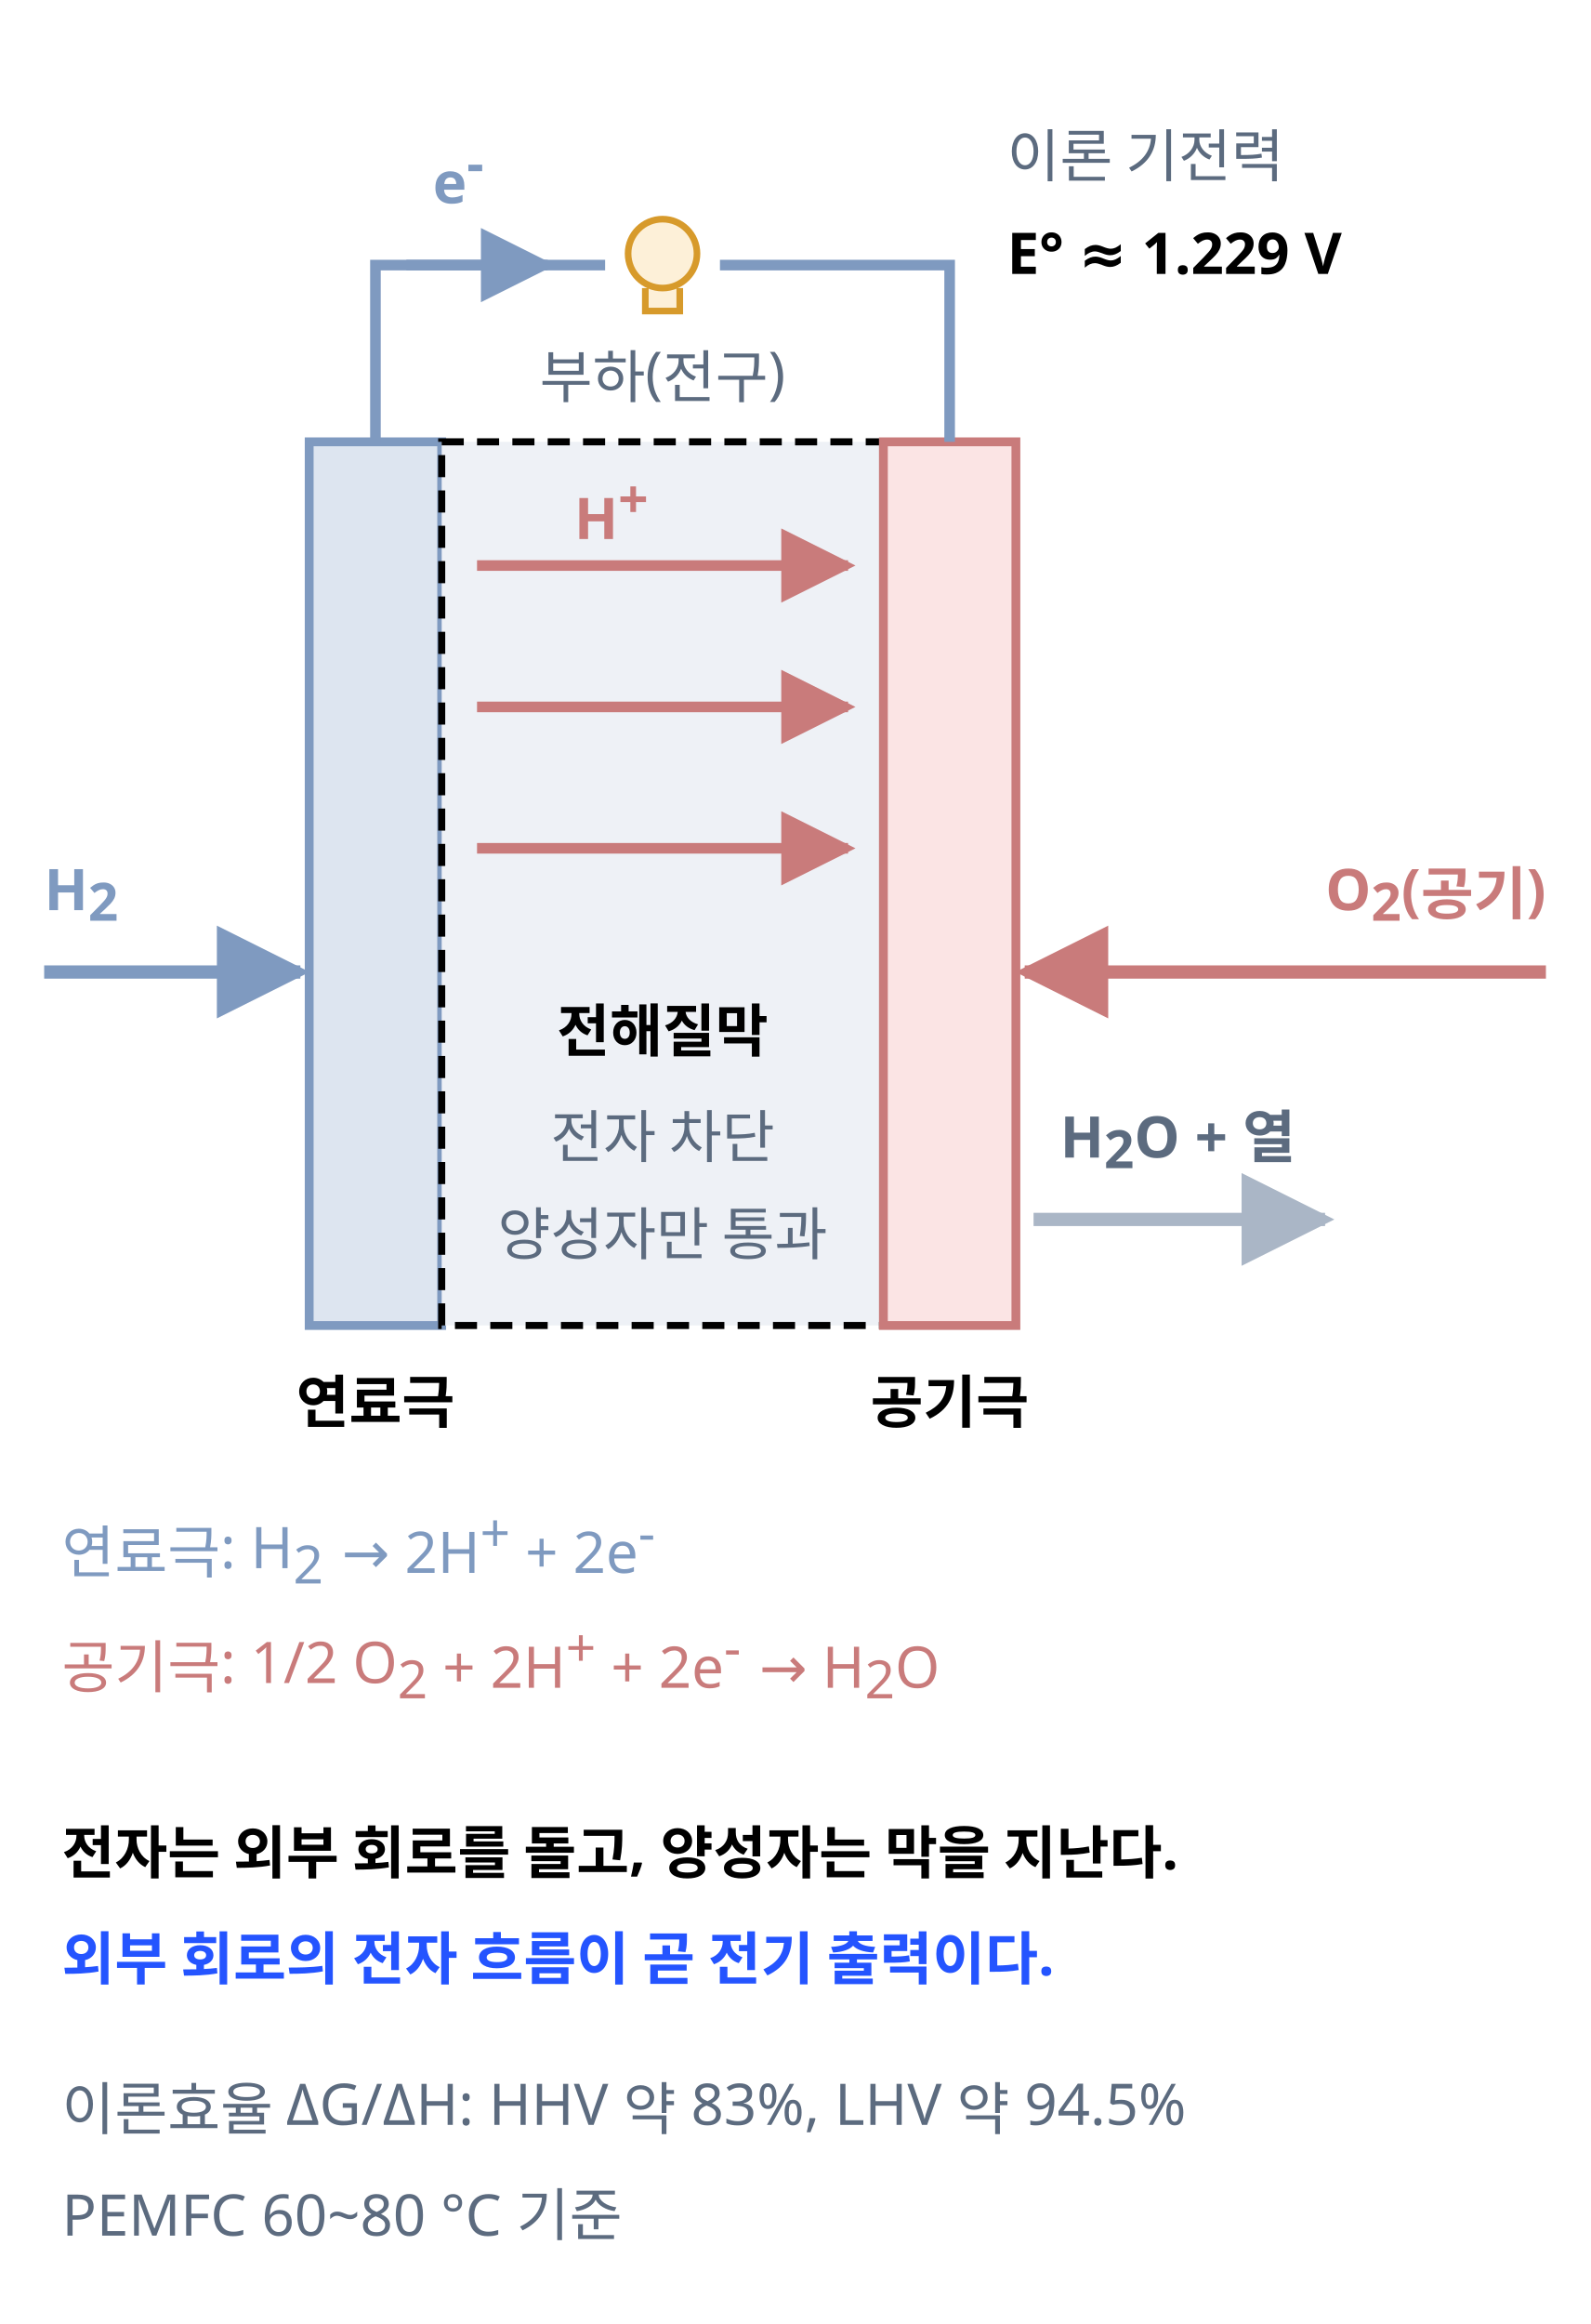
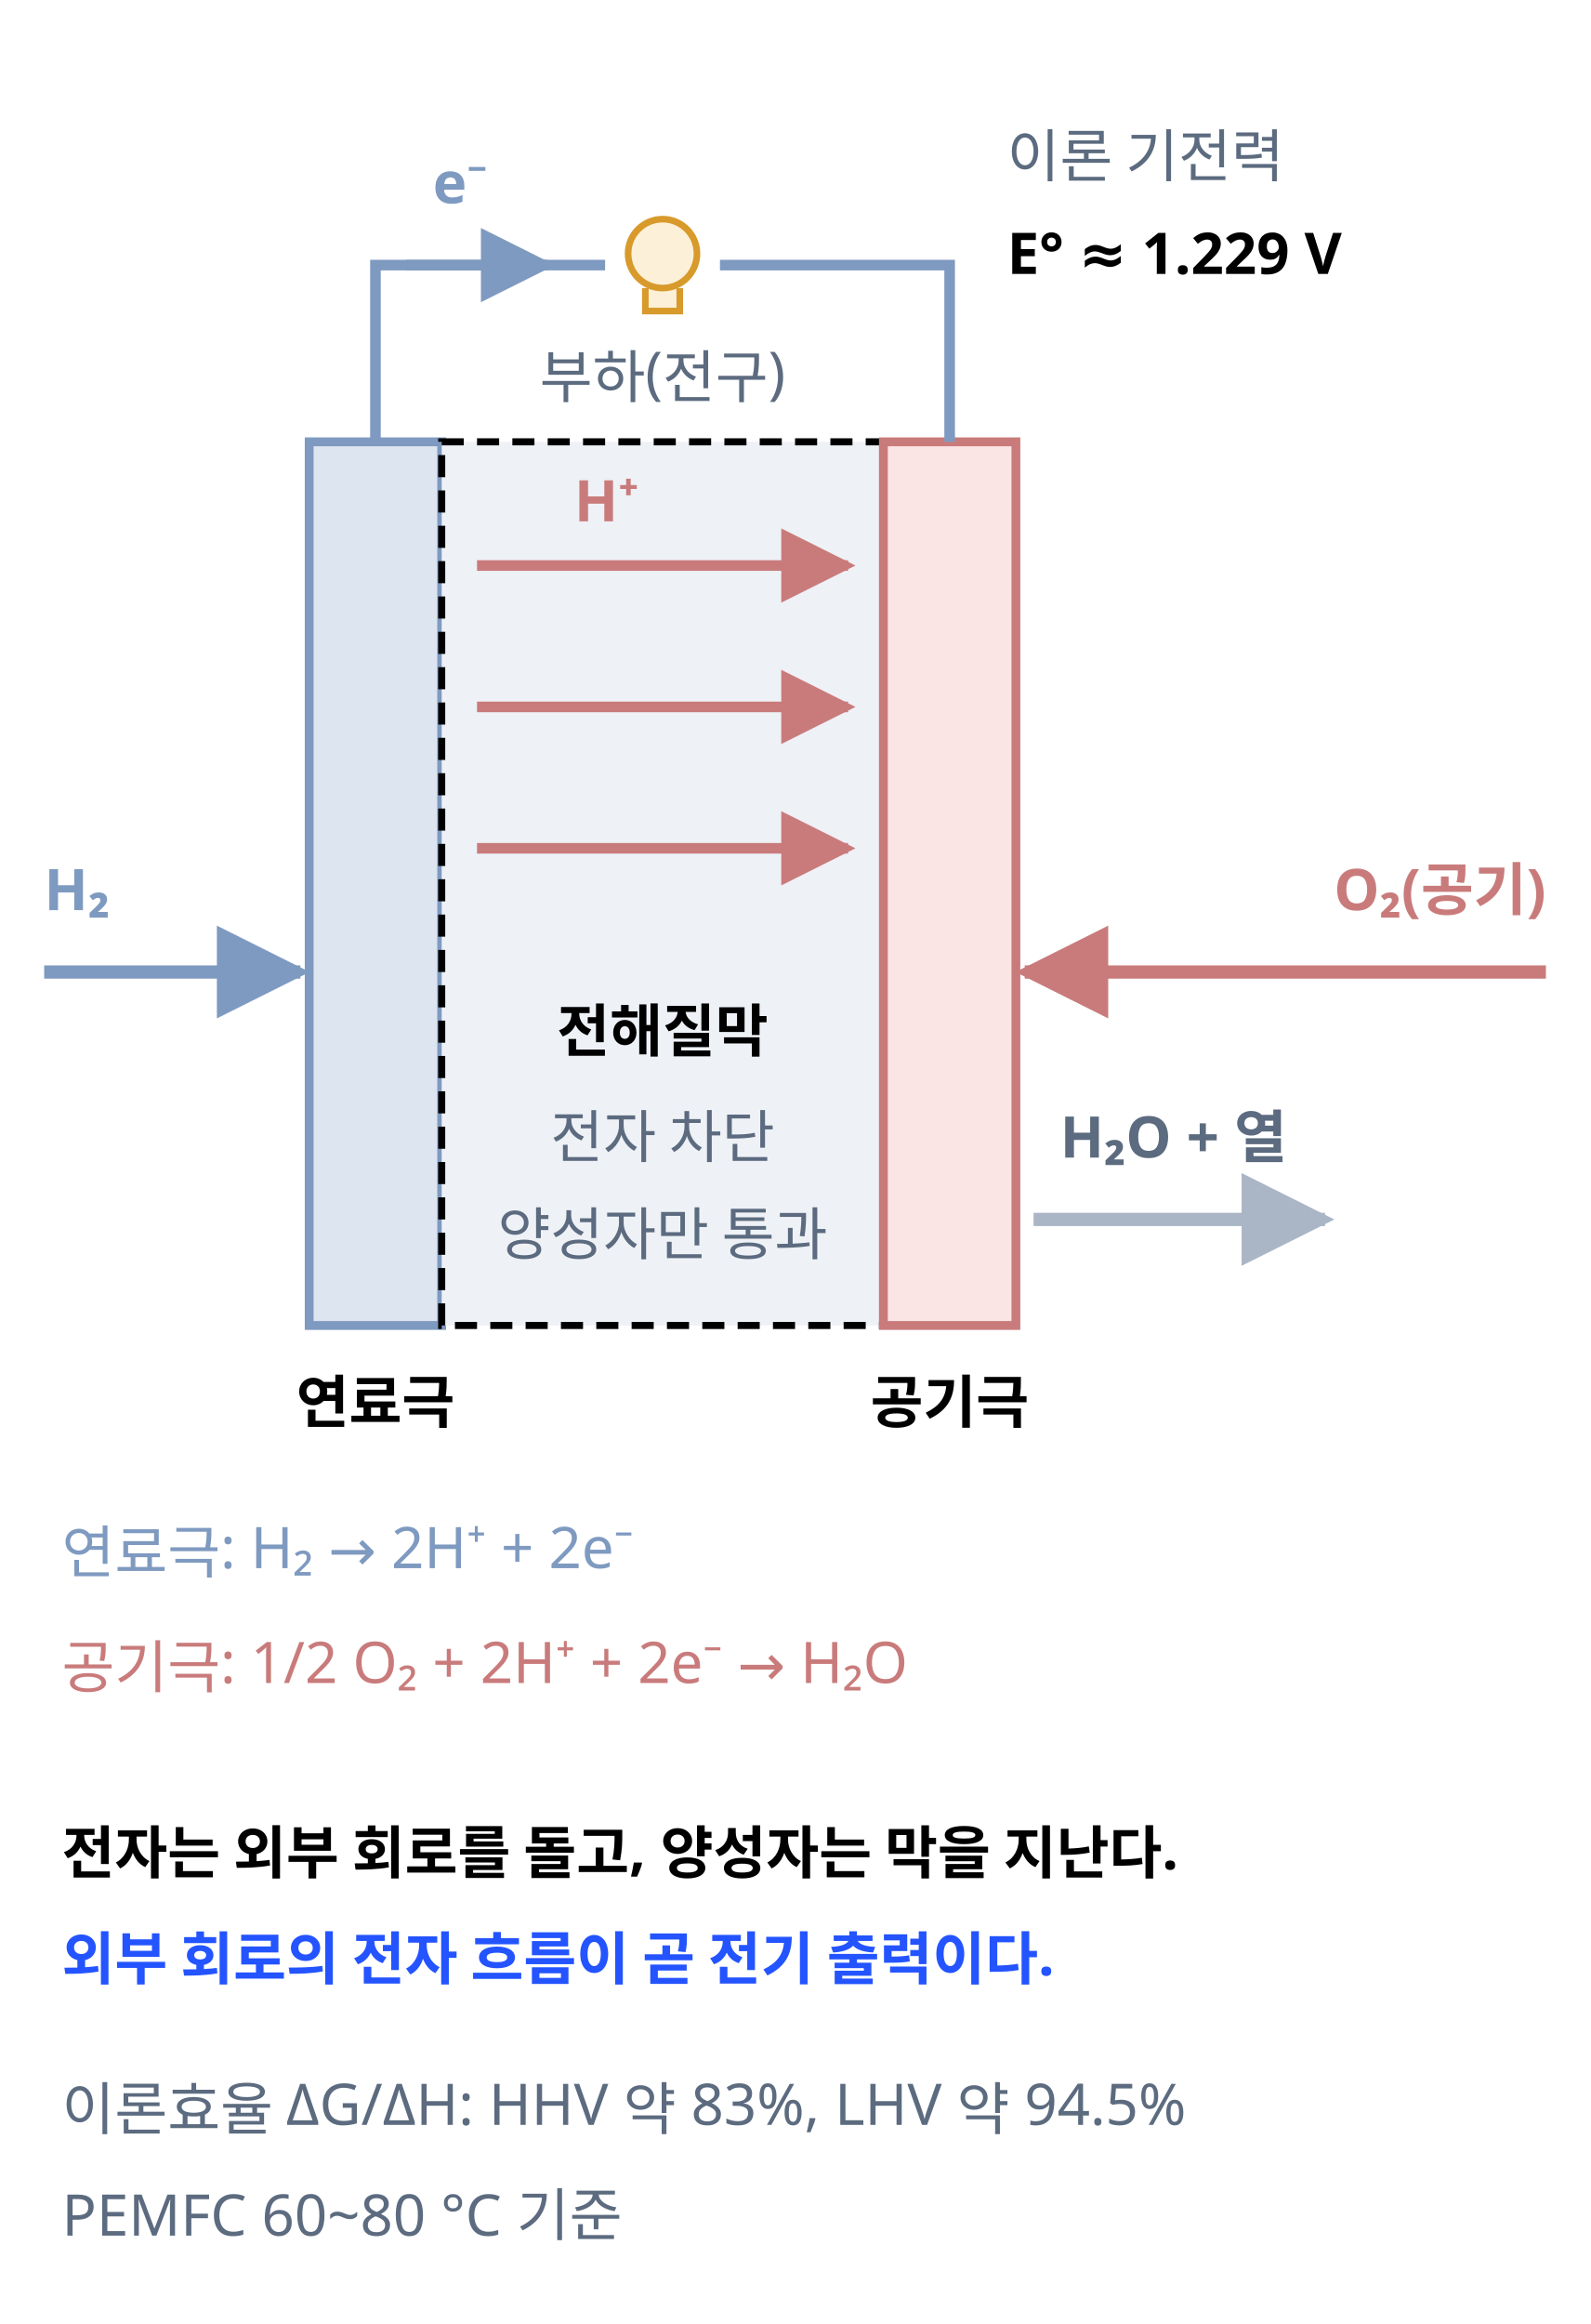
<svg xmlns="http://www.w3.org/2000/svg" class="si si-illus" viewBox="0 0 360 526" style="max-width:360px;color:var(--si-ink,var(--text,#1f2328))" role="img" aria-labelledby="fuel-cell-technology-t" font-family="'Pretendard','Noto Sans KR','Apple SD Gothic Neo',sans-serif" font-size="13" fill="currentColor">
  <defs>
    <marker id="fuel-cell-technology-ar" viewBox="0 0 10 10" refX="9" refY="5" markerWidth="7" markerHeight="7" orient="auto-start-reverse">
      <path d="M0,0L10,5L0,10z" style="fill:var(--si-blue-s,#7f9ac0)" />
    </marker>
    <marker id="fuel-cell-technology-ar-1" viewBox="0 0 10 10" refX="9" refY="5" markerWidth="7" markerHeight="7" orient="auto-start-reverse">
      <path d="M0,0L10,5L0,10z" style="fill:var(--si-rose-s,#c97b7b)" />
    </marker>
    <marker id="fuel-cell-technology-ar-2" viewBox="0 0 10 10" refX="9" refY="5" markerWidth="7" markerHeight="7" orient="auto-start-reverse">
      <path d="M0,0L10,5L0,10z" style="fill:var(--si-gray-s,#aab6c6)" />
    </marker>
  </defs>
  <text x="228" y="40" style="fill:var(--si-general,#5c6b7f)">이론 기전력</text>
  <text x="228" y="62" font-weight="700">E° ≈ 1.229 V</text>
  <rect x="70" y="100" width="30" height="200" style="stroke:var(--si-blue-s,#7f9ac0);fill:var(--si-blue-f,#dde5f0)" stroke-width="2" />
  <rect x="100" y="100" width="100" height="200" style="stroke:currentColor;fill:var(--si-gray-f,#eef1f6)" stroke-width="1.6" stroke-dasharray="5 3" />
  <rect x="200" y="100" width="30" height="200" style="stroke:var(--si-rose-s,#c97b7b);fill:var(--si-rose-f,#fbe4e4)" stroke-width="2" />
  <polyline points="85,100 85,60 137,60" style="stroke:var(--si-blue-s,#7f9ac0);fill:none" stroke-width="2.4" />
  <polyline points="163,60 215,60 215,100" style="stroke:var(--si-blue-s,#7f9ac0);fill:none" stroke-width="2.4" />
  <path d="M146.1,65.2 L146.1,70.4 L153.9,70.4 L153.9,65.2" style="stroke:var(--si-amber-s,#d79a2b);fill:var(--si-amber-f,#fdf0d8)" stroke-width="1.5" />
  <circle cx="150" cy="57.4" r="7.8" style="stroke:var(--si-amber-s,#d79a2b);fill:var(--si-amber-f,#fdf0d8)" stroke-width="1.5" />
  <line x1="92" y1="60" x2="124" y2="60" style="stroke:var(--si-blue-s,#7f9ac0);fill:none" stroke-width="2.4" marker-end="url(#fuel-cell-technology-ar)" />
-   <text x="98" y="46" font-weight="700" style="fill:var(--si-blue-s,#7f9ac0)">e<tspan baseline-shift="super" font-size="92%">-</tspan>
-   </text>
+   <text x="98" y="46" font-weight="700" style="fill:var(--si-blue-s,#7f9ac0)">e⁻</text>
  <text x="150" y="90" text-anchor="middle" style="fill:var(--si-general,#5c6b7f)">부하(전구)</text>
  <line x1="108" y1="128" x2="192" y2="128" style="stroke:var(--si-rose-s,#c97b7b);fill:none" stroke-width="2.4" marker-end="url(#fuel-cell-technology-ar-1)" />
  <line x1="108" y1="160" x2="192" y2="160" style="stroke:var(--si-rose-s,#c97b7b);fill:none" stroke-width="2.4" marker-end="url(#fuel-cell-technology-ar-1)" />
  <line x1="108" y1="192" x2="192" y2="192" style="stroke:var(--si-rose-s,#c97b7b);fill:none" stroke-width="2.4" marker-end="url(#fuel-cell-technology-ar-1)" />
-   <text x="130" y="122" font-weight="700" style="fill:var(--si-rose-s,#c97b7b)">H<tspan baseline-shift="super" font-size="92%">+</tspan>
-   </text>
+   <text x="130" y="118" font-weight="700" style="fill:var(--si-rose-s,#c97b7b)">H⁺</text>
  <text x="150" y="238" text-anchor="middle" font-weight="700">전해질막</text>
  <text x="150" y="262" text-anchor="middle" style="fill:var(--si-general,#5c6b7f)">전자 차단</text>
  <text x="150" y="284" text-anchor="middle" style="fill:var(--si-general,#5c6b7f)">양성자만 통과</text>
  <line x1="10" y1="220" x2="68" y2="220" style="stroke:var(--si-blue-s,#7f9ac0);fill:none" stroke-width="3" marker-end="url(#fuel-cell-technology-ar)" />
-   <text x="10" y="206" font-weight="700" style="fill:var(--si-blue-s,#7f9ac0)">H<tspan baseline-shift="sub" font-size="92%">2</tspan>
-   </text>
+   <text x="10" y="206" font-weight="700" style="fill:var(--si-blue-s,#7f9ac0)">H₂</text>
  <line x1="350" y1="220" x2="232" y2="220" style="stroke:var(--si-rose-s,#c97b7b);fill:none" stroke-width="3" marker-end="url(#fuel-cell-technology-ar-1)" />
-   <text x="350" y="206" text-anchor="end" font-weight="700" style="fill:var(--si-rose-s,#c97b7b)">O<tspan baseline-shift="sub" font-size="92%">2</tspan>(공기)</text>
+   <text x="350" y="206" text-anchor="end" font-weight="700" style="fill:var(--si-rose-s,#c97b7b)">O₂(공기)</text>
  <line x1="234" y1="276" x2="300" y2="276" style="stroke:var(--si-gray-s,#aab6c6);fill:none" stroke-width="3" marker-end="url(#fuel-cell-technology-ar-2)" />
-   <text x="240" y="262" font-weight="700" style="fill:var(--si-general,#5c6b7f)">H<tspan baseline-shift="sub" font-size="92%">2</tspan>O + 열</text>
+   <text x="240" y="262" font-weight="700" style="fill:var(--si-general,#5c6b7f)">H₂O + 열</text>
  <text x="85" y="322" text-anchor="middle" font-weight="700">연료극</text>
  <text x="215" y="322" text-anchor="middle" font-weight="700">공기극</text>
-   <text x="14" y="356" style="fill:var(--si-blue-s,#7f9ac0)">연료극: H<tspan baseline-shift="sub" font-size="92%">2</tspan> → 2H<tspan baseline-shift="super" font-size="92%">+</tspan> + 2e<tspan baseline-shift="super" font-size="92%">-</tspan>
-   </text>
-   <text x="14" y="382" style="fill:var(--si-rose-s,#c97b7b)">공기극: 1/2 O<tspan baseline-shift="sub" font-size="92%">2</tspan> + 2H<tspan baseline-shift="super" font-size="92%">+</tspan> + 2e<tspan baseline-shift="super" font-size="92%">-</tspan> → H<tspan baseline-shift="sub" font-size="92%">2</tspan>O</text>
+   <text x="14" y="356" style="fill:var(--si-blue-s,#7f9ac0)">연료극: H₂ → 2H⁺ + 2e⁻</text>
+   <text x="14" y="382" style="fill:var(--si-rose-s,#c97b7b)">공기극: 1/2 O₂ + 2H⁺ + 2e⁻ → H₂O</text>
  <text x="14" y="424" font-weight="700">전자는 외부 회로를 돌고, 양성자는 막을 지난다.</text>
  <text x="14" y="448" font-weight="700" style="fill:var(--si-accent,#2454ff)">외부 회로의 전자 흐름이 곧 전기 출력이다.</text>
  <text x="14" y="482" style="fill:var(--si-general,#5c6b7f)">이론효율 ΔG/ΔH: HHV 약 83%, LHV 약 94.5%</text>
  <text x="14" y="506" style="fill:var(--si-general,#5c6b7f)">PEMFC 60~80 °C 기준</text>
</svg>
